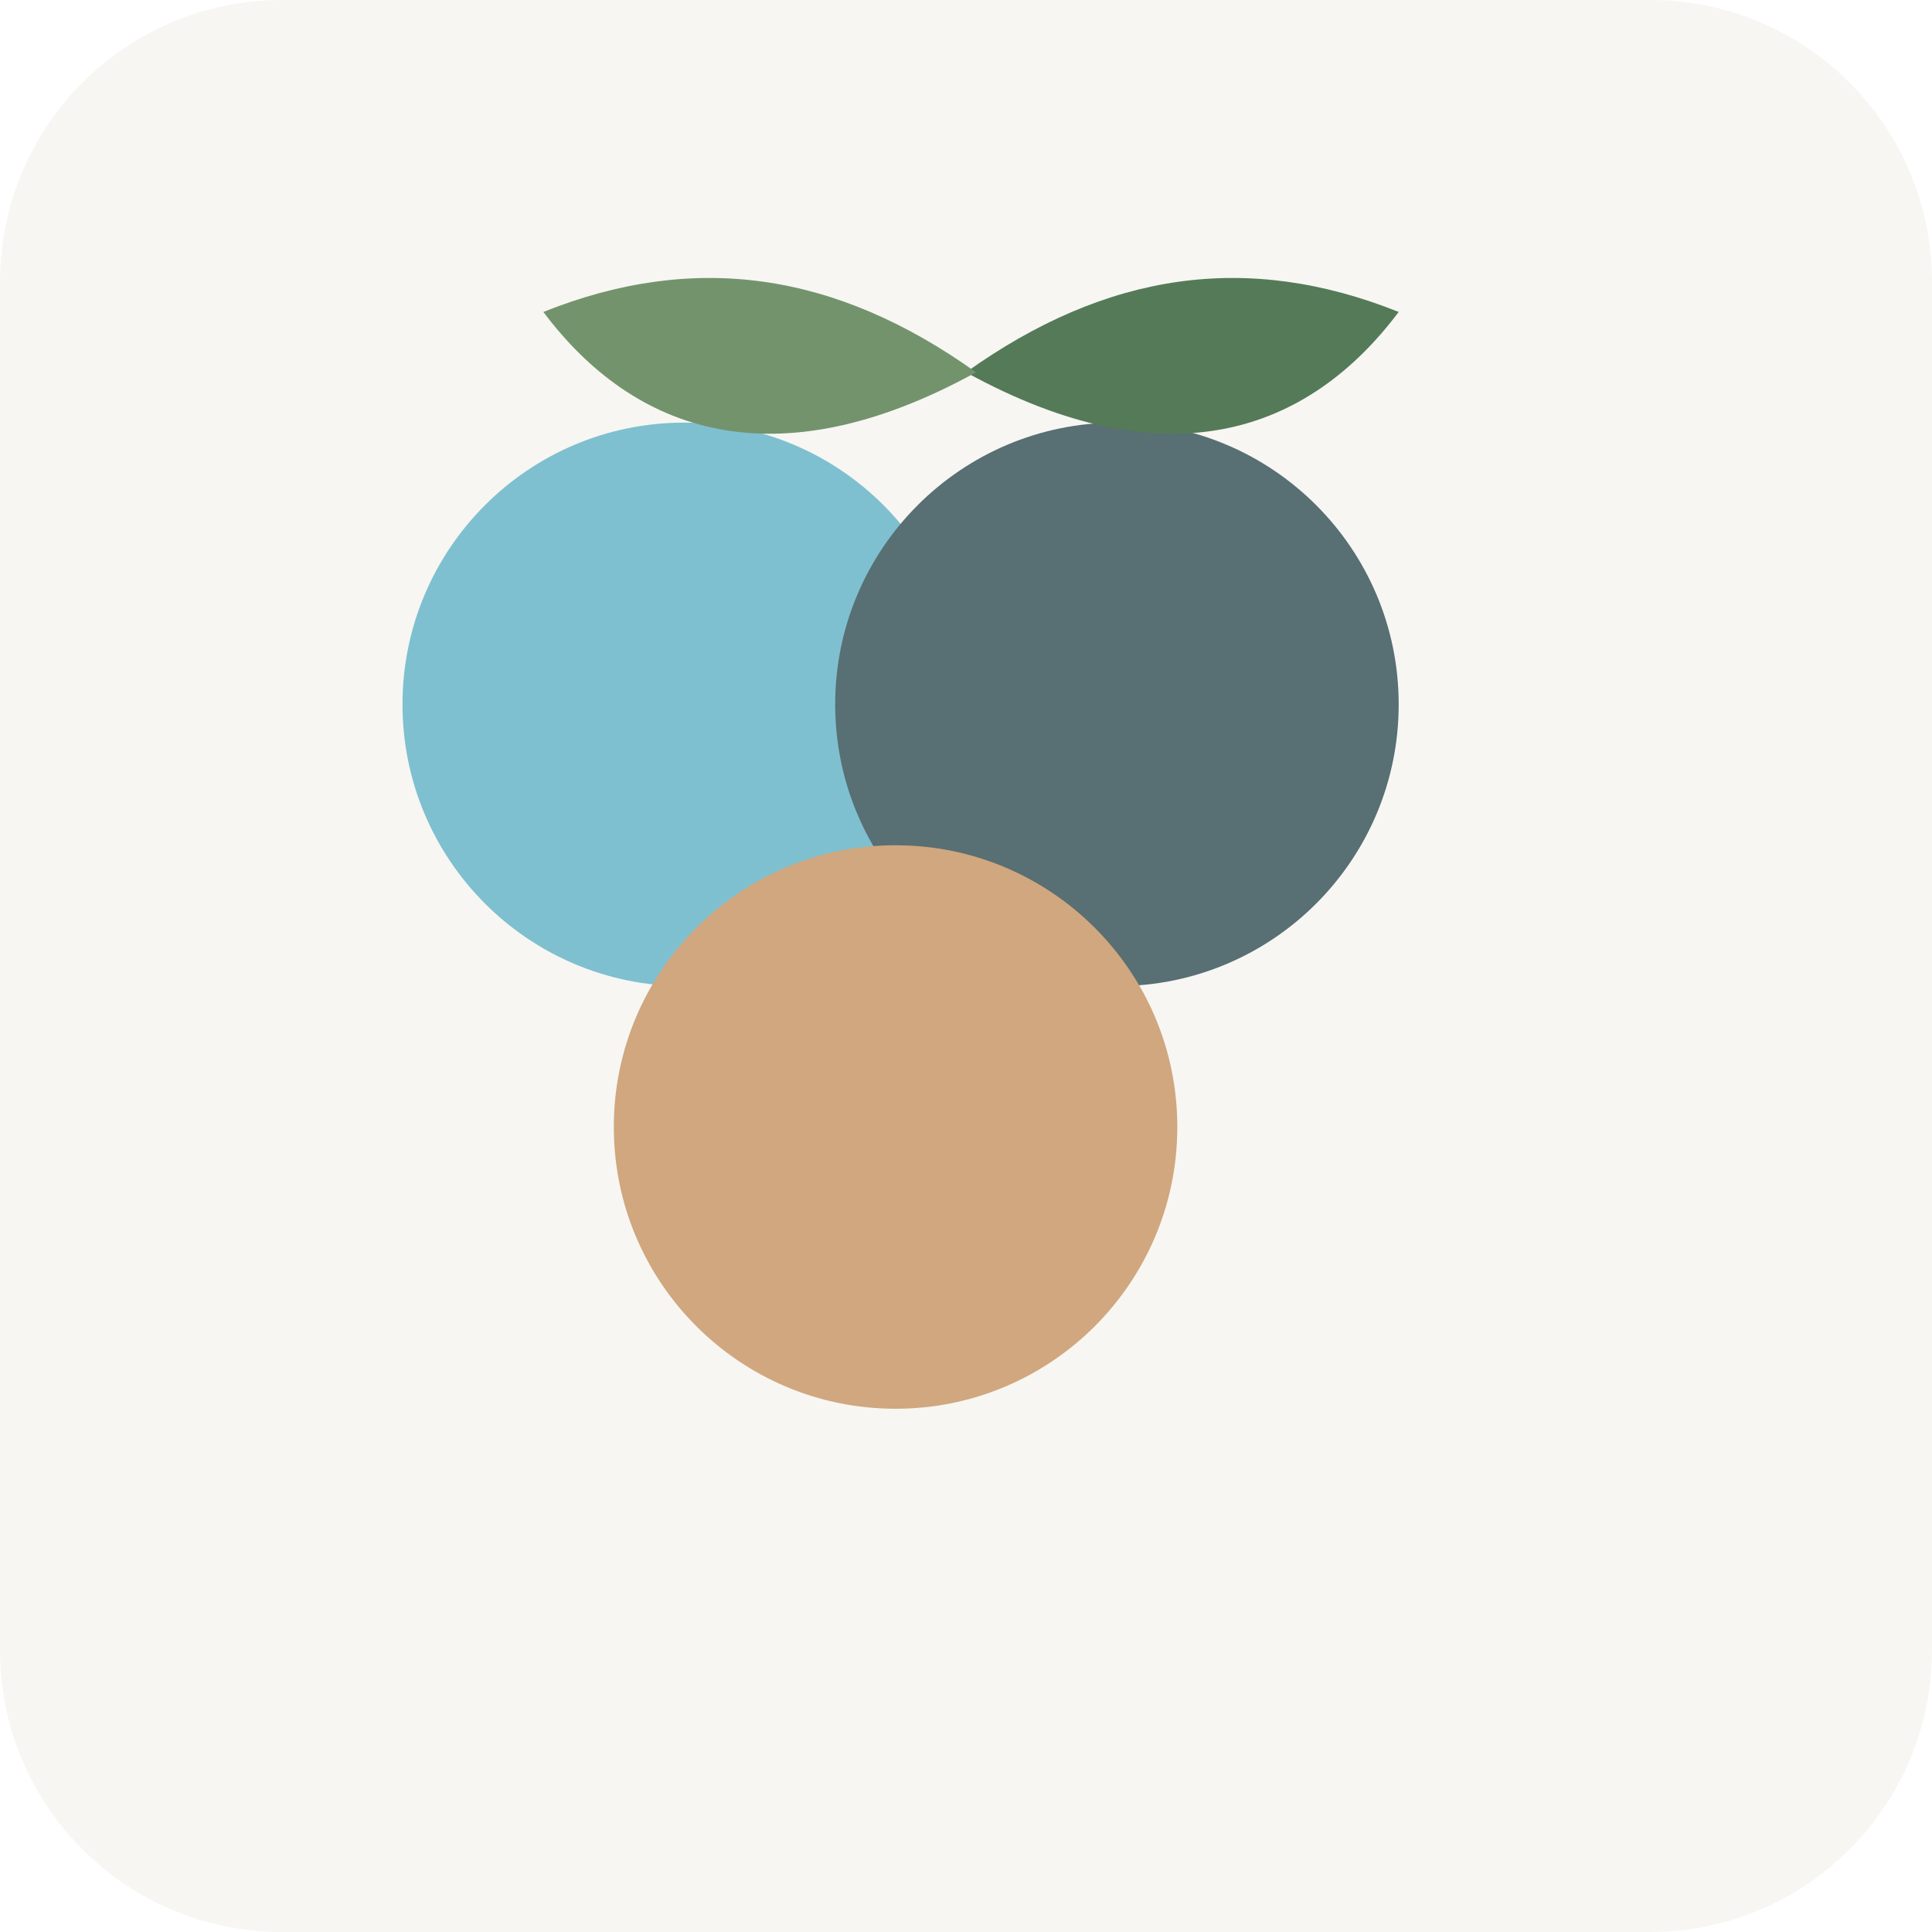
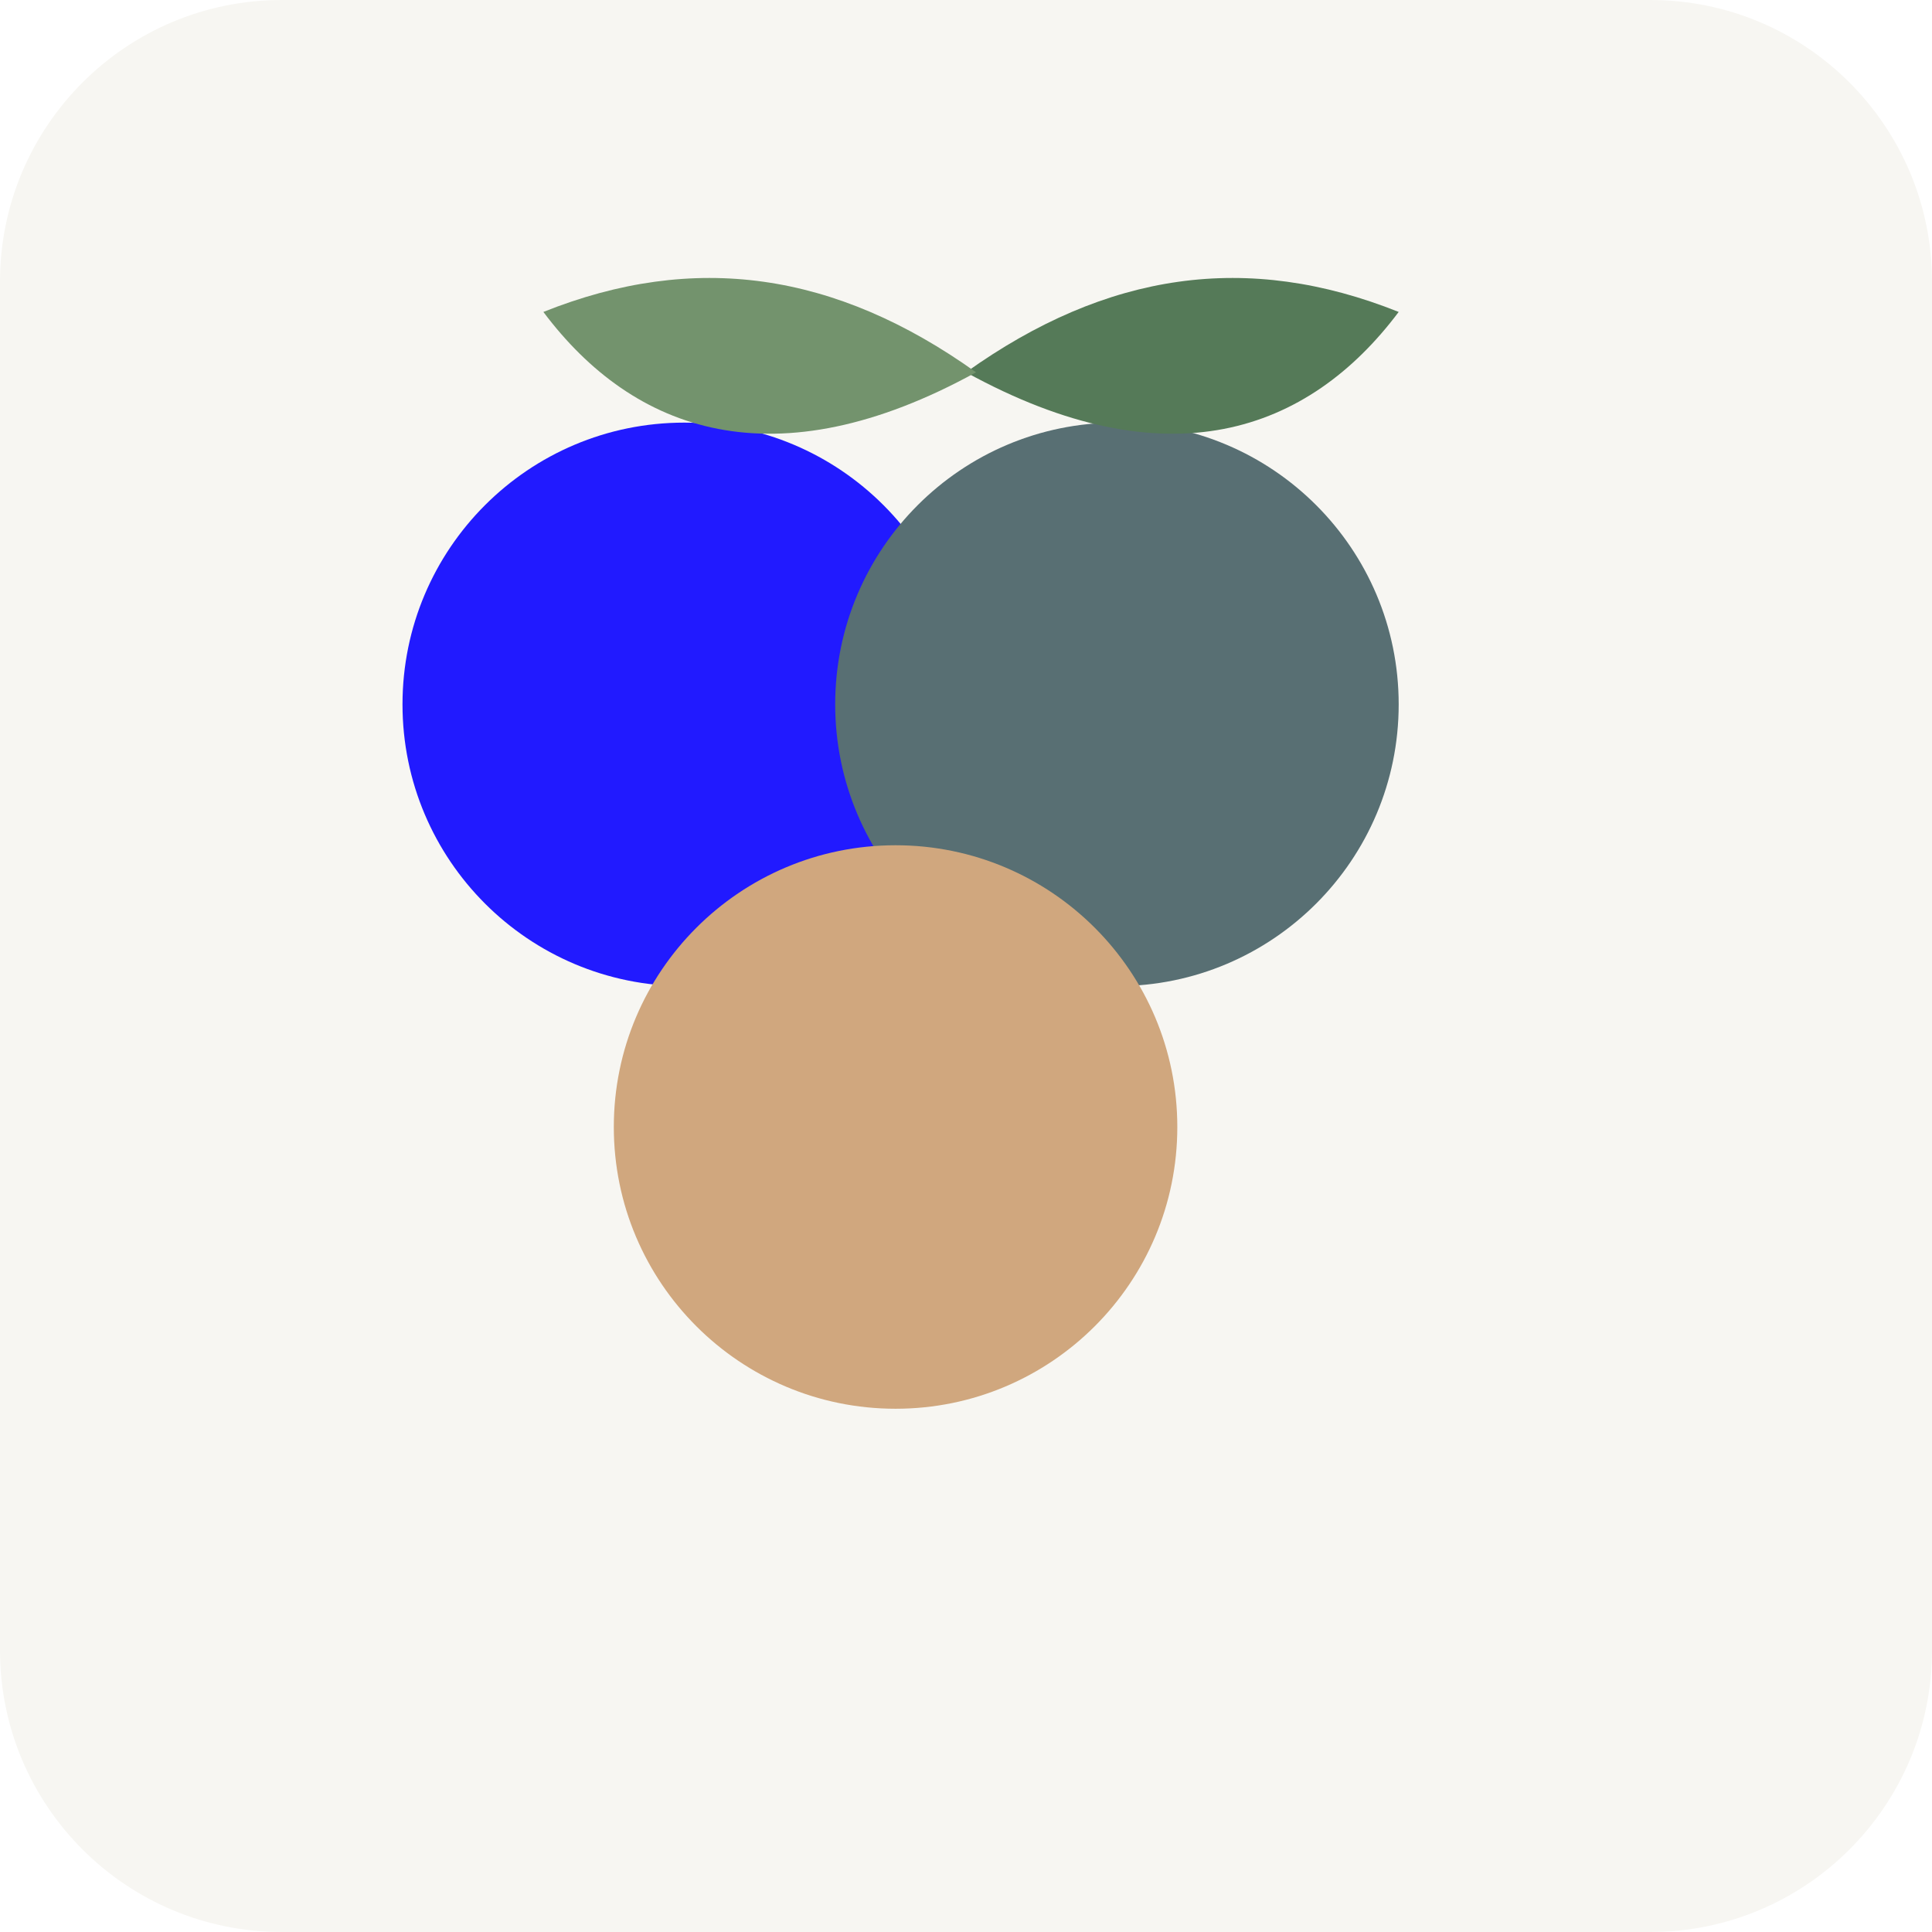
<svg xmlns="http://www.w3.org/2000/svg" viewBox="0 0 192 192" role="img" aria-label="Gratis Grapevine">
  <rect width="192" height="192" rx="28" fill="#f7f6f2" />
-   <circle cx="68" cy="70" r="28" fill="#7ec0d0" />
+   <circle cx="68" cy="70" r="28" fill="#211aff" />
  <circle cx="111" cy="70" r="28" fill="#586f73" />
  <circle cx="89" cy="112" r="28" fill="#d0a77e" />
  <path d="M96 37c14-10 28-12 43-6-9 12-23 17-43 6Z" fill="#557a58" />
  <path d="M97 37c-14-10-28-12-43-6 9 12 23 17 43 6Z" fill="#73936d" />
</svg>
